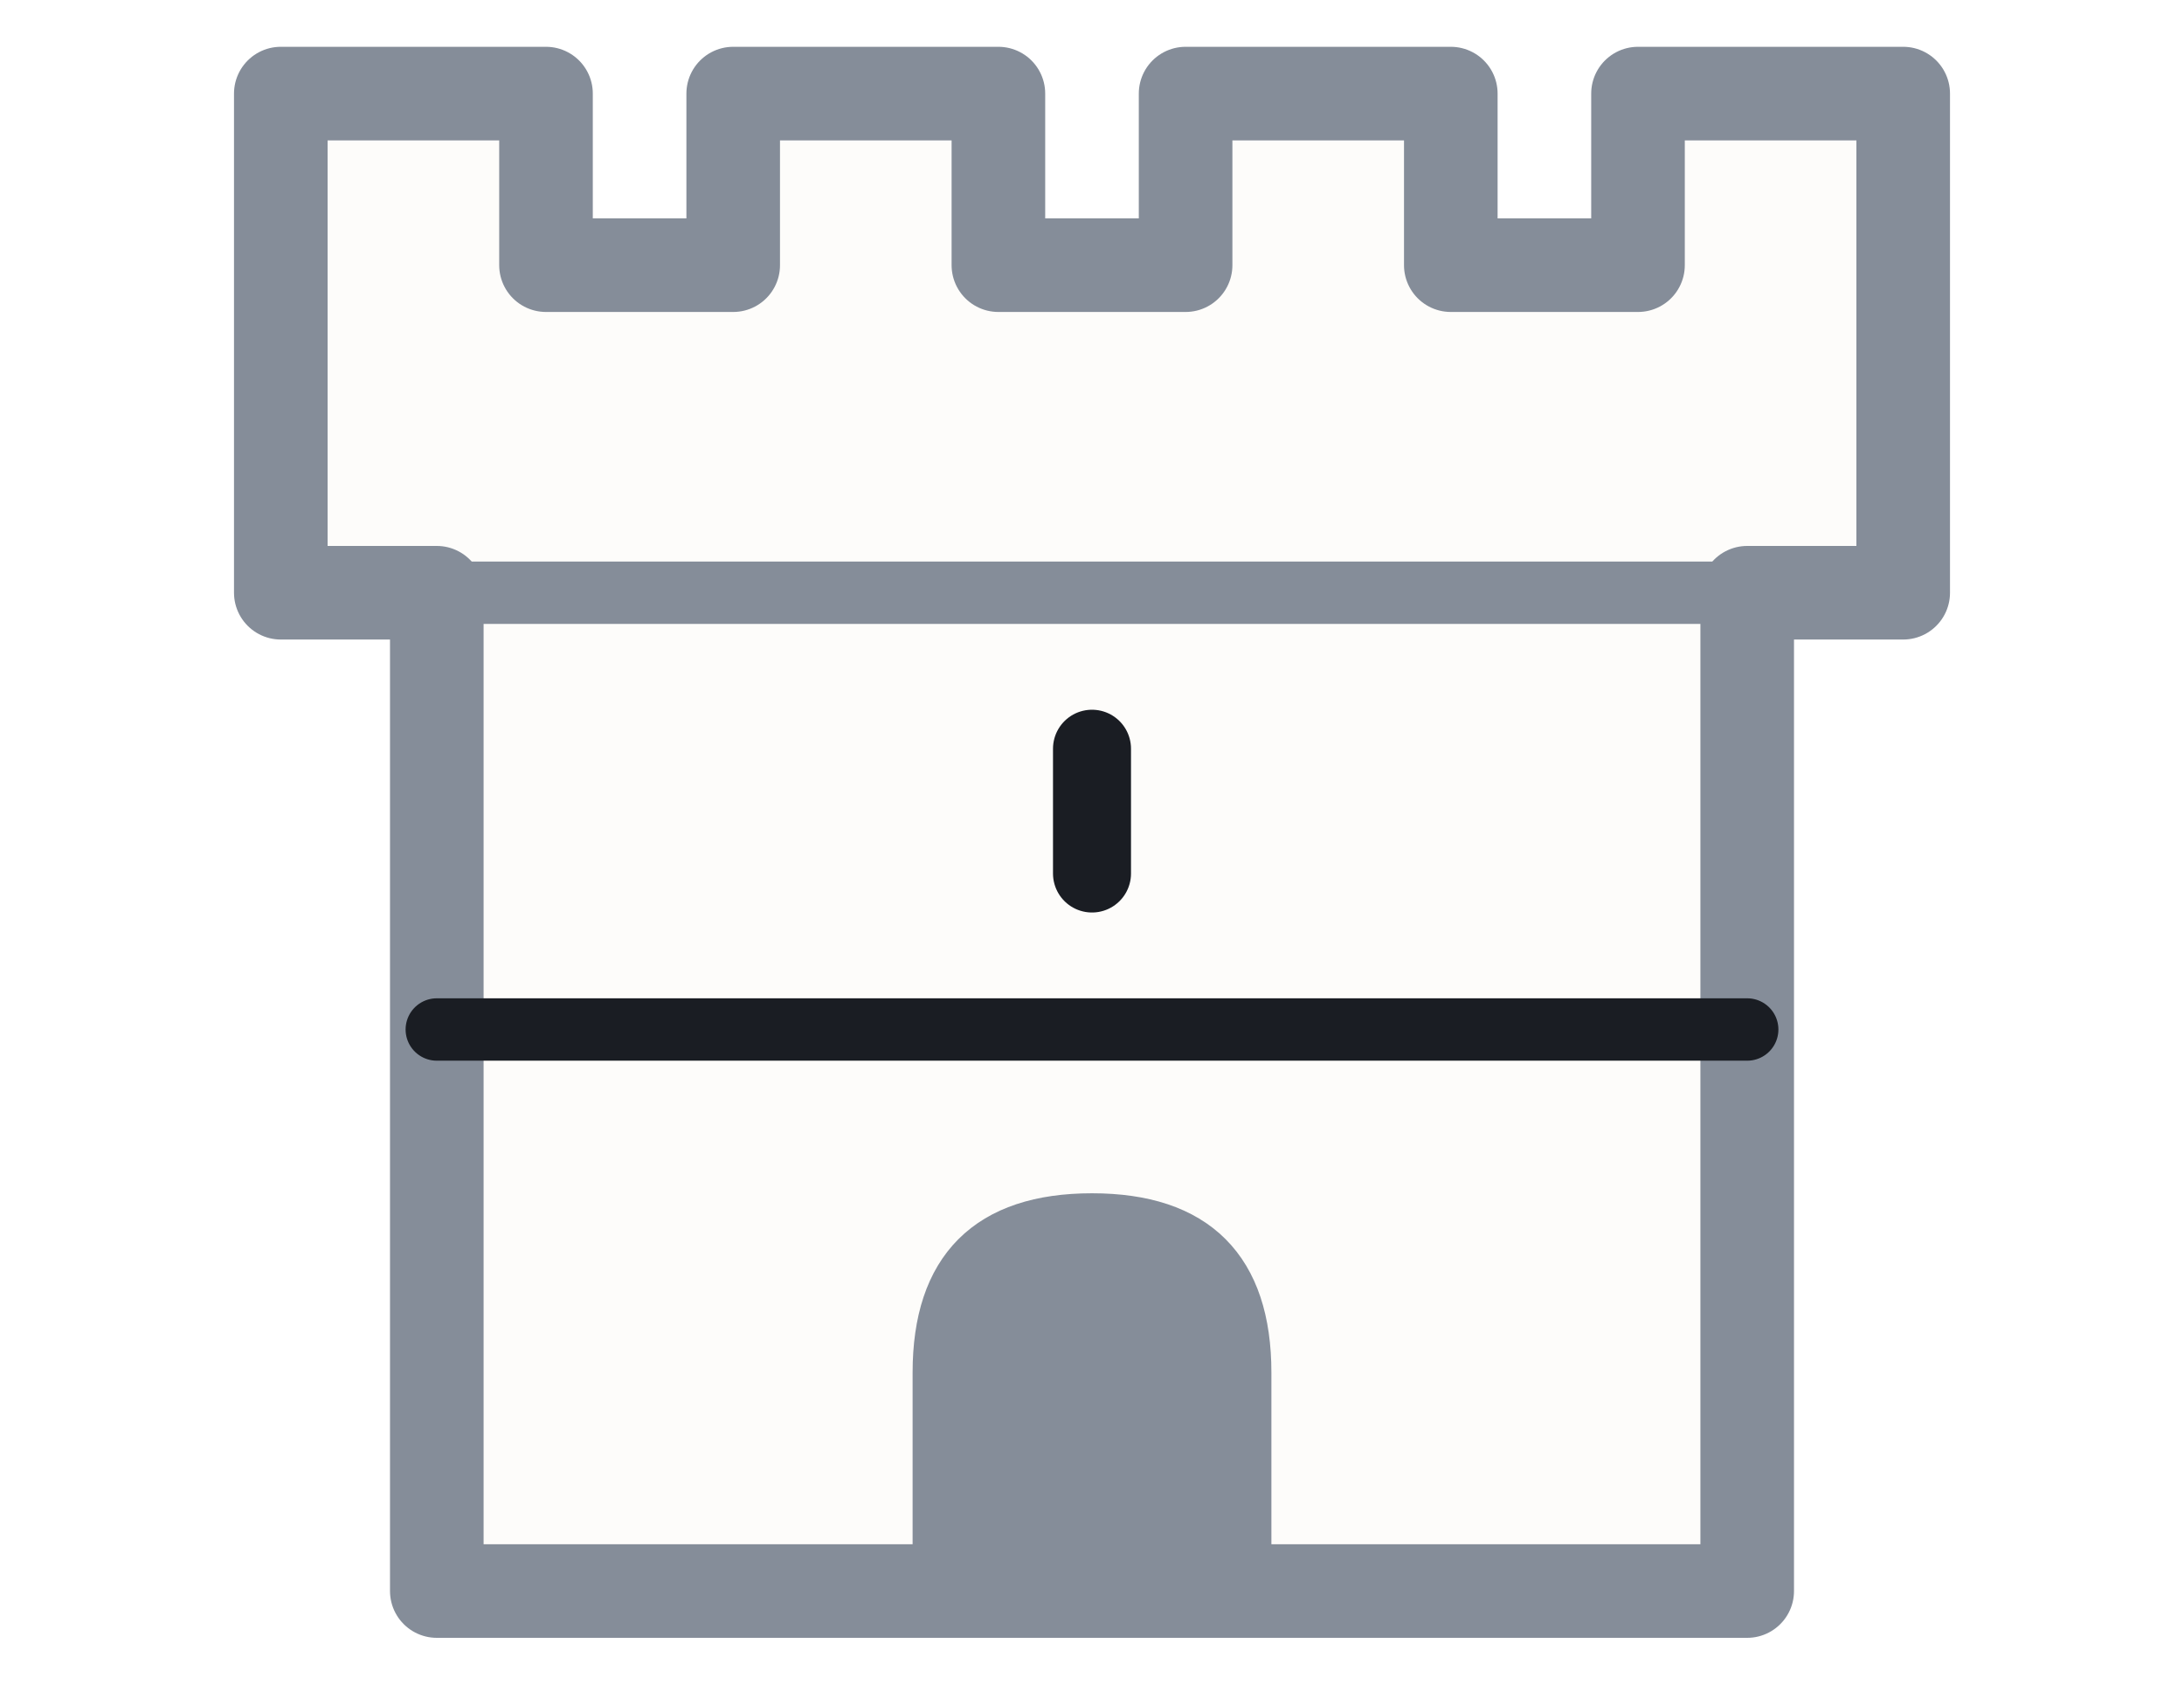
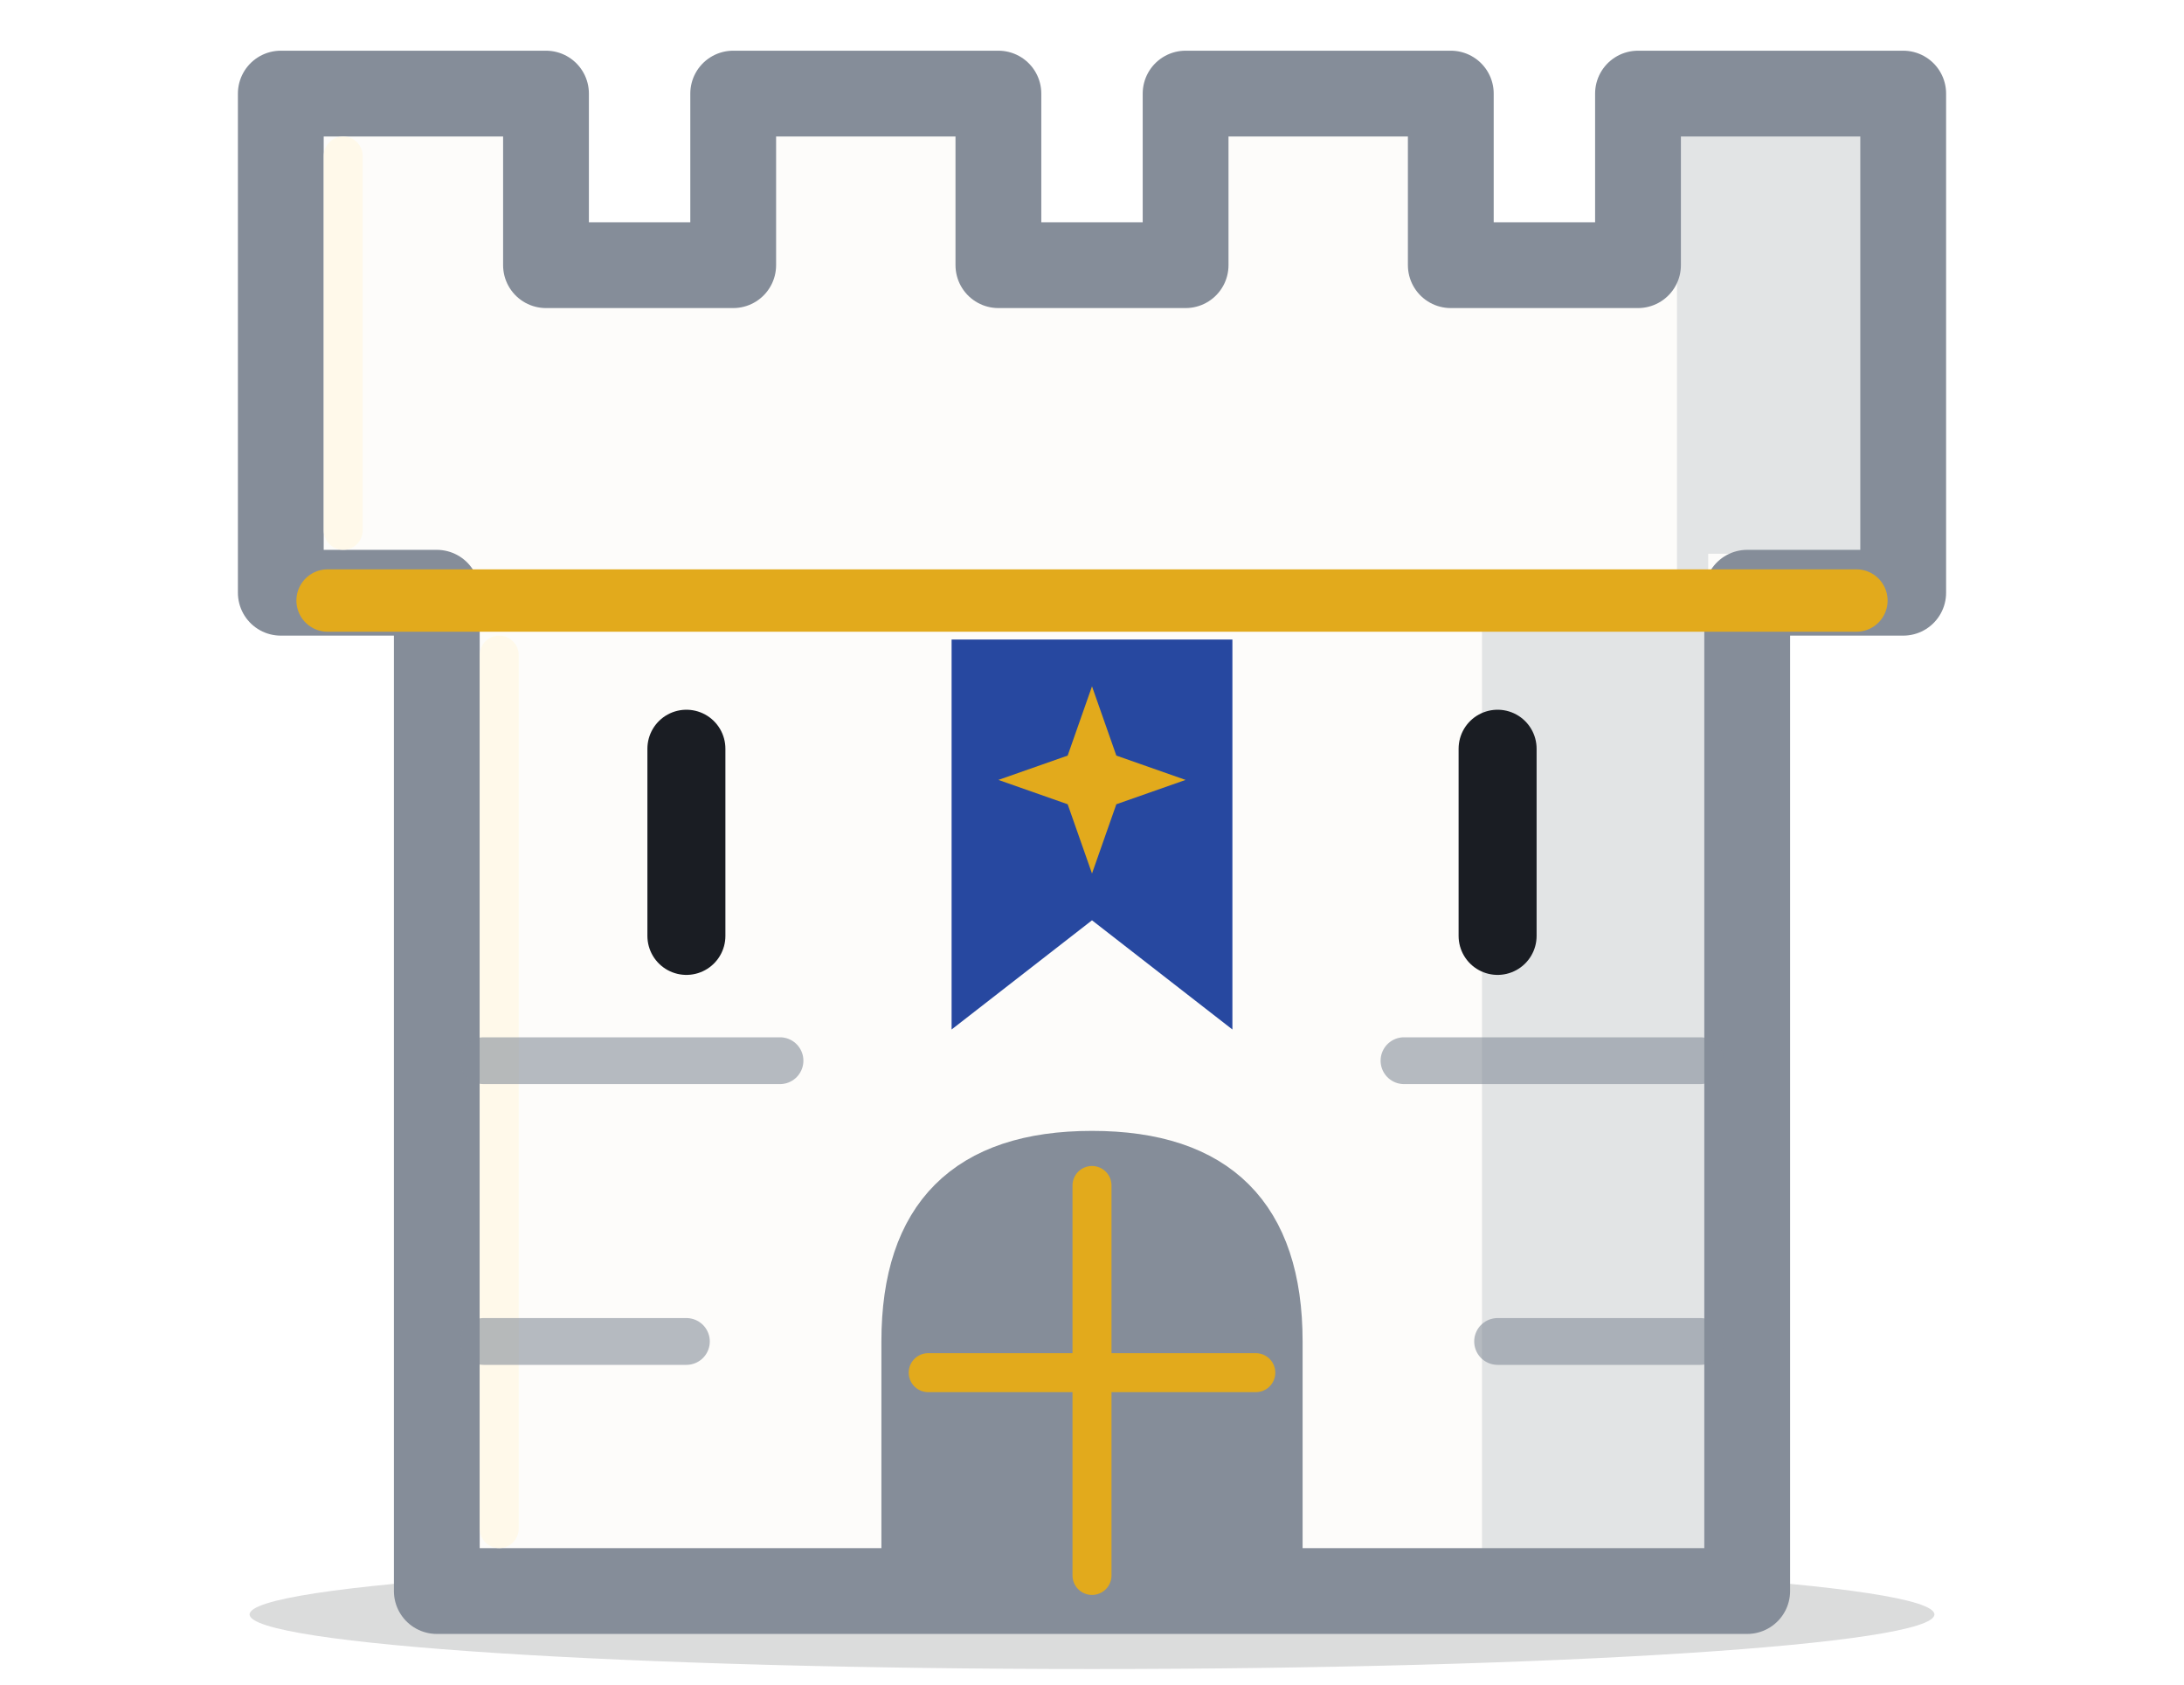
<svg xmlns="http://www.w3.org/2000/svg" viewBox="0 0 140 108" stroke-linecap="round" stroke-linejoin="round">
-   <path d="M18 38V6H35V17H47V6H64V17H76V6H93V17H105V6H122V38H112V102H28V38Z" fill="#fdfcfa" stroke="#858d99" stroke-width="6" />
-   <path d="M28 38H112" fill="none" stroke="#858d99" stroke-width="4" />
-   <path d="M28 66H112" fill="none" stroke="#1a1d23" stroke-width="4" />
-   <path d="M70 48V56" fill="none" stroke="#1a1d23" stroke-width="5" />
-   <path d="M60 102V88Q60 78 70 78Q80 78 80 88V102Z" fill="#858d99" stroke="#858d99" stroke-width="3" />
+   <ellipse cx="70" cy="103.5" rx="54" ry="3.5" fill="#1a1d23" stroke="none" opacity="0.16" />
+   <path d="M18 38V6H35V17H47V6H64V17H76V6H93V17H105V6H122V38H112V102H28V38Z" fill="#fdfcfa" stroke="#858d99" stroke-width="5.5" />
+   <path d="M107.5 8.5H119.5V35.5H109.5V99.5H95V40H107.5Z" fill="#858d99" stroke="none" opacity="0.22" />
+   <path d="M22 10V34M32 42V98" fill="none" stroke="#fff9e6" stroke-width="2.5" opacity="0.8" />
+   <path d="M21 38.5H119" fill="none" stroke="#e2aa1c" stroke-width="4" />
+   <path d="M31 68H50M90 68H109M31 86H44M96 86H109" fill="none" stroke="#858d99" stroke-width="3" opacity="0.6" />
+   <path d="M44 48V60M96 48V60" fill="none" stroke="#1a1d23" stroke-width="5" />
+   <polygon points="61,41 79,41 79,66 70,59 61,66" fill="#2748a0" stroke="none" />
+   <path d="M70 44L71.56 48.44L76 50L71.56 51.56L70 56L68.44 51.56L64 50L68.44 48.44Z" fill="#e2aa1c" stroke="none" />
+   <path d="M58 102V86Q58 74 70 74Q82 74 82 86V102Z" fill="#858d99" stroke="#858d99" stroke-width="3" />
+   <path d="M70 76V101M59.5 88H80.5" fill="none" stroke="#e2aa1c" stroke-width="2.5" />
</svg>
